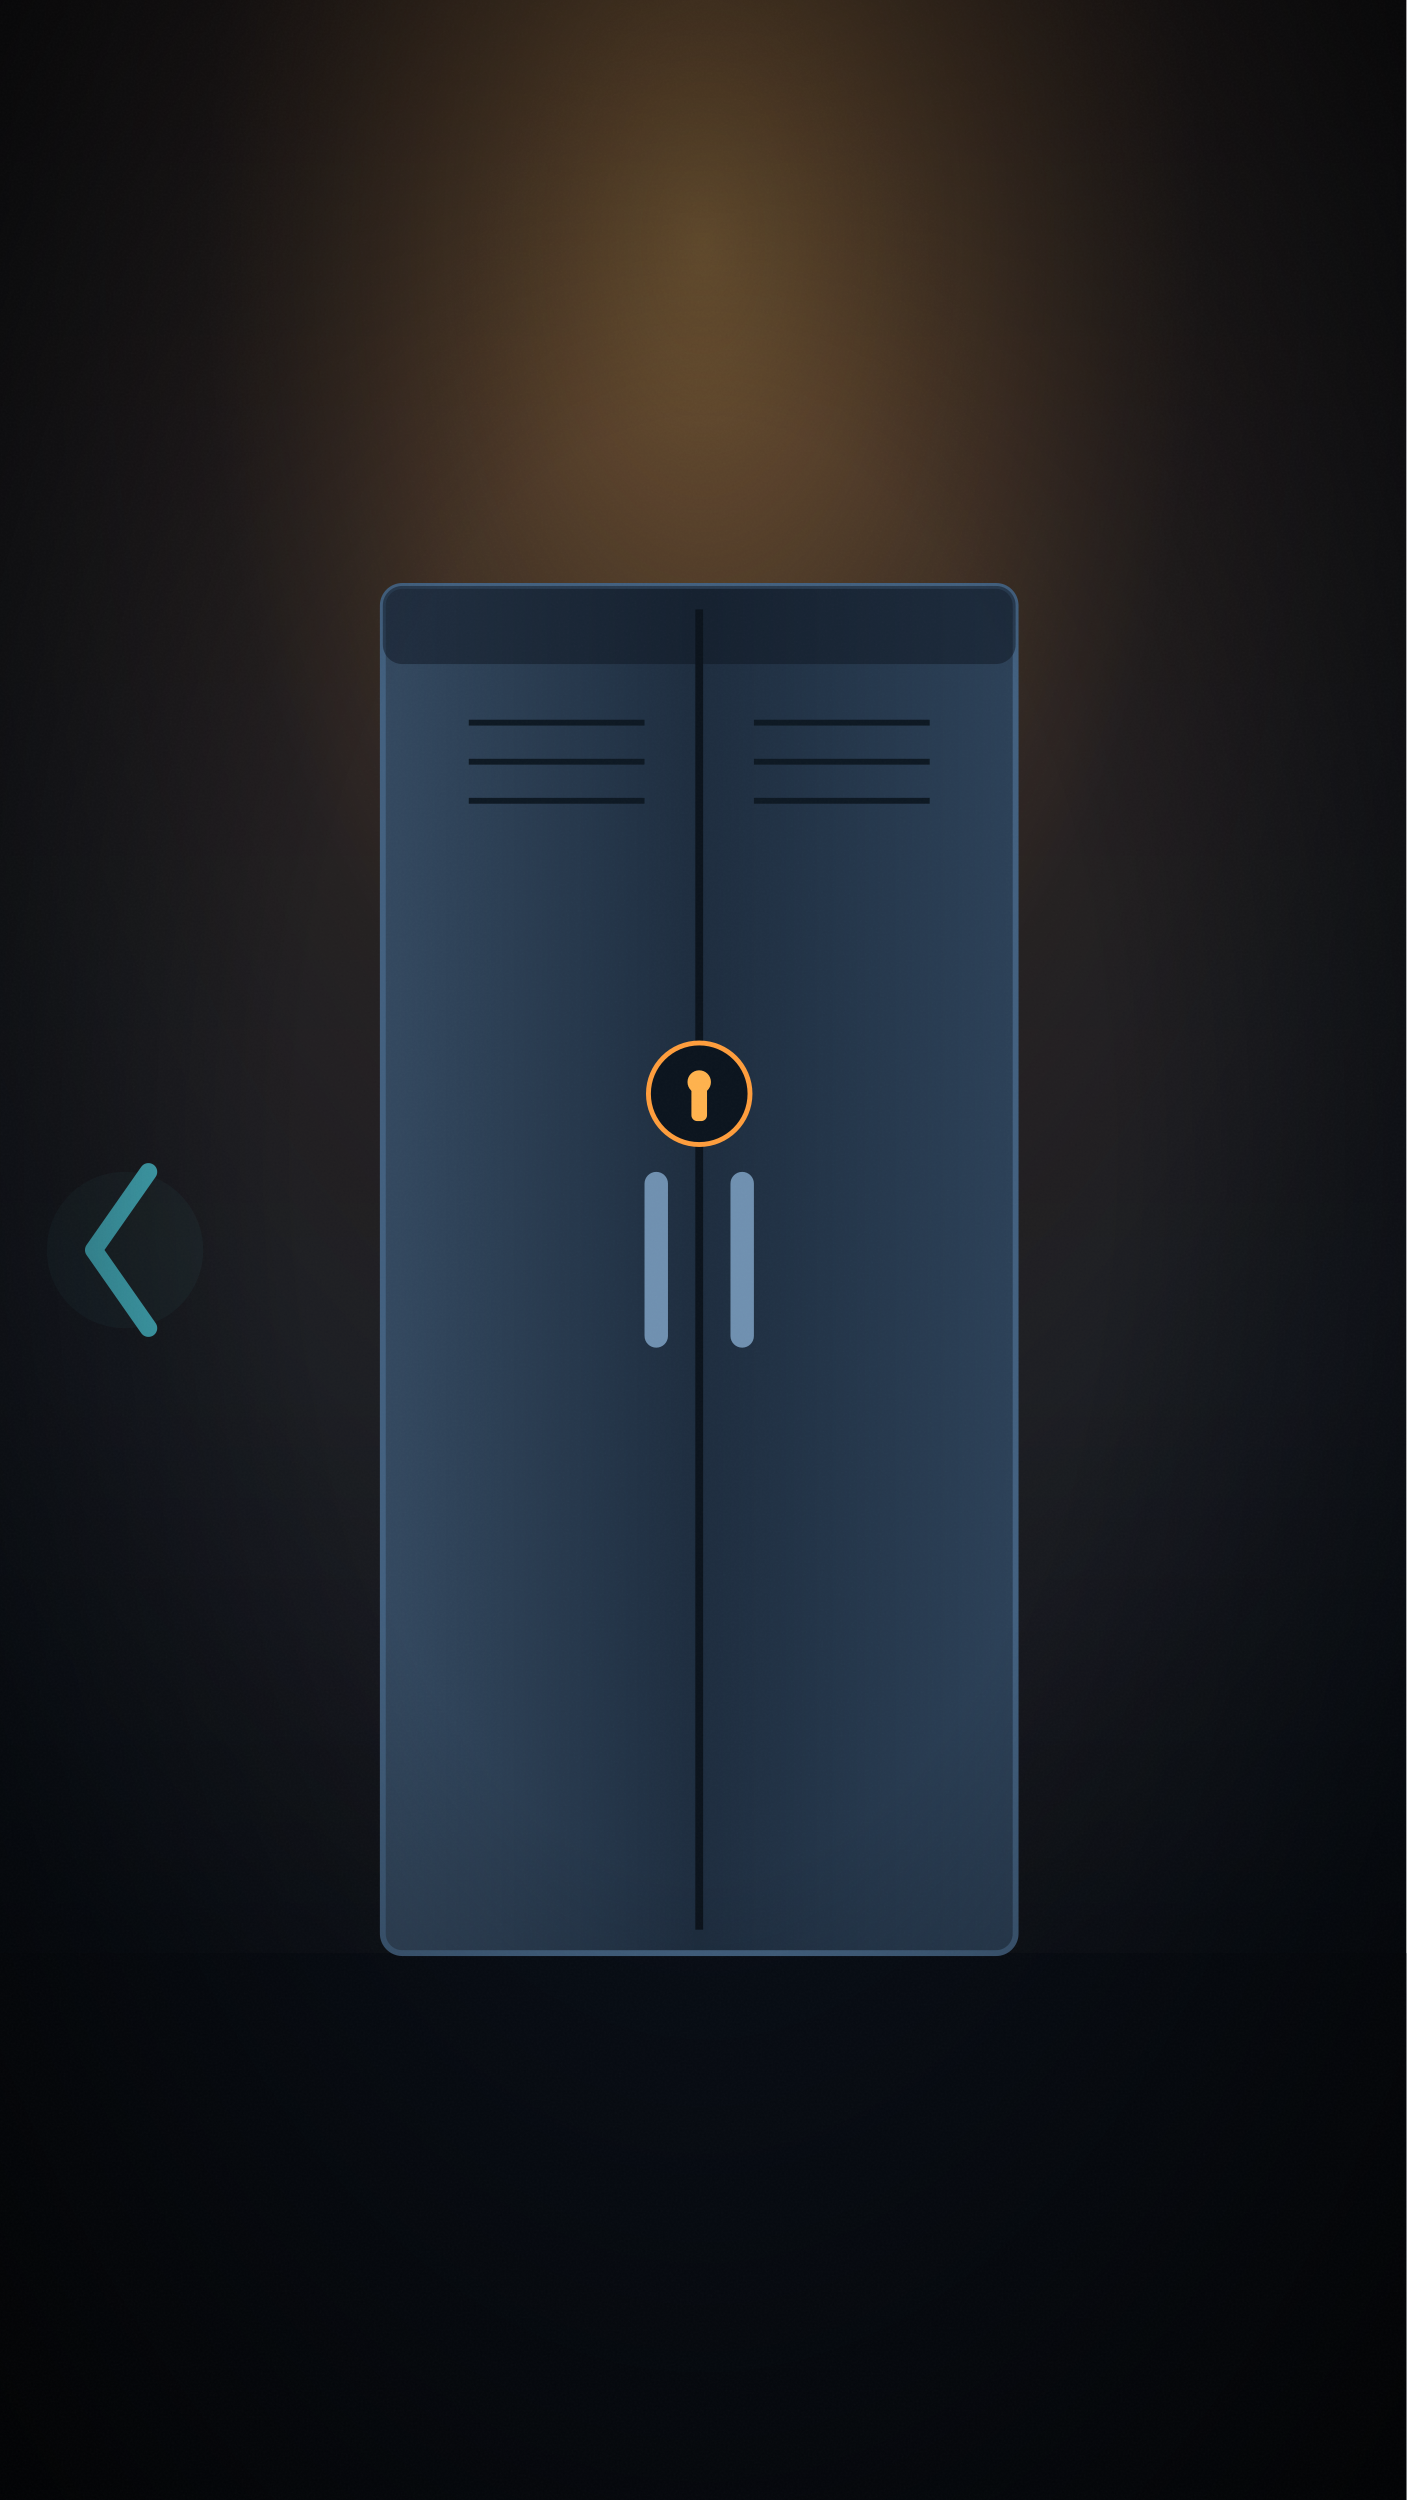
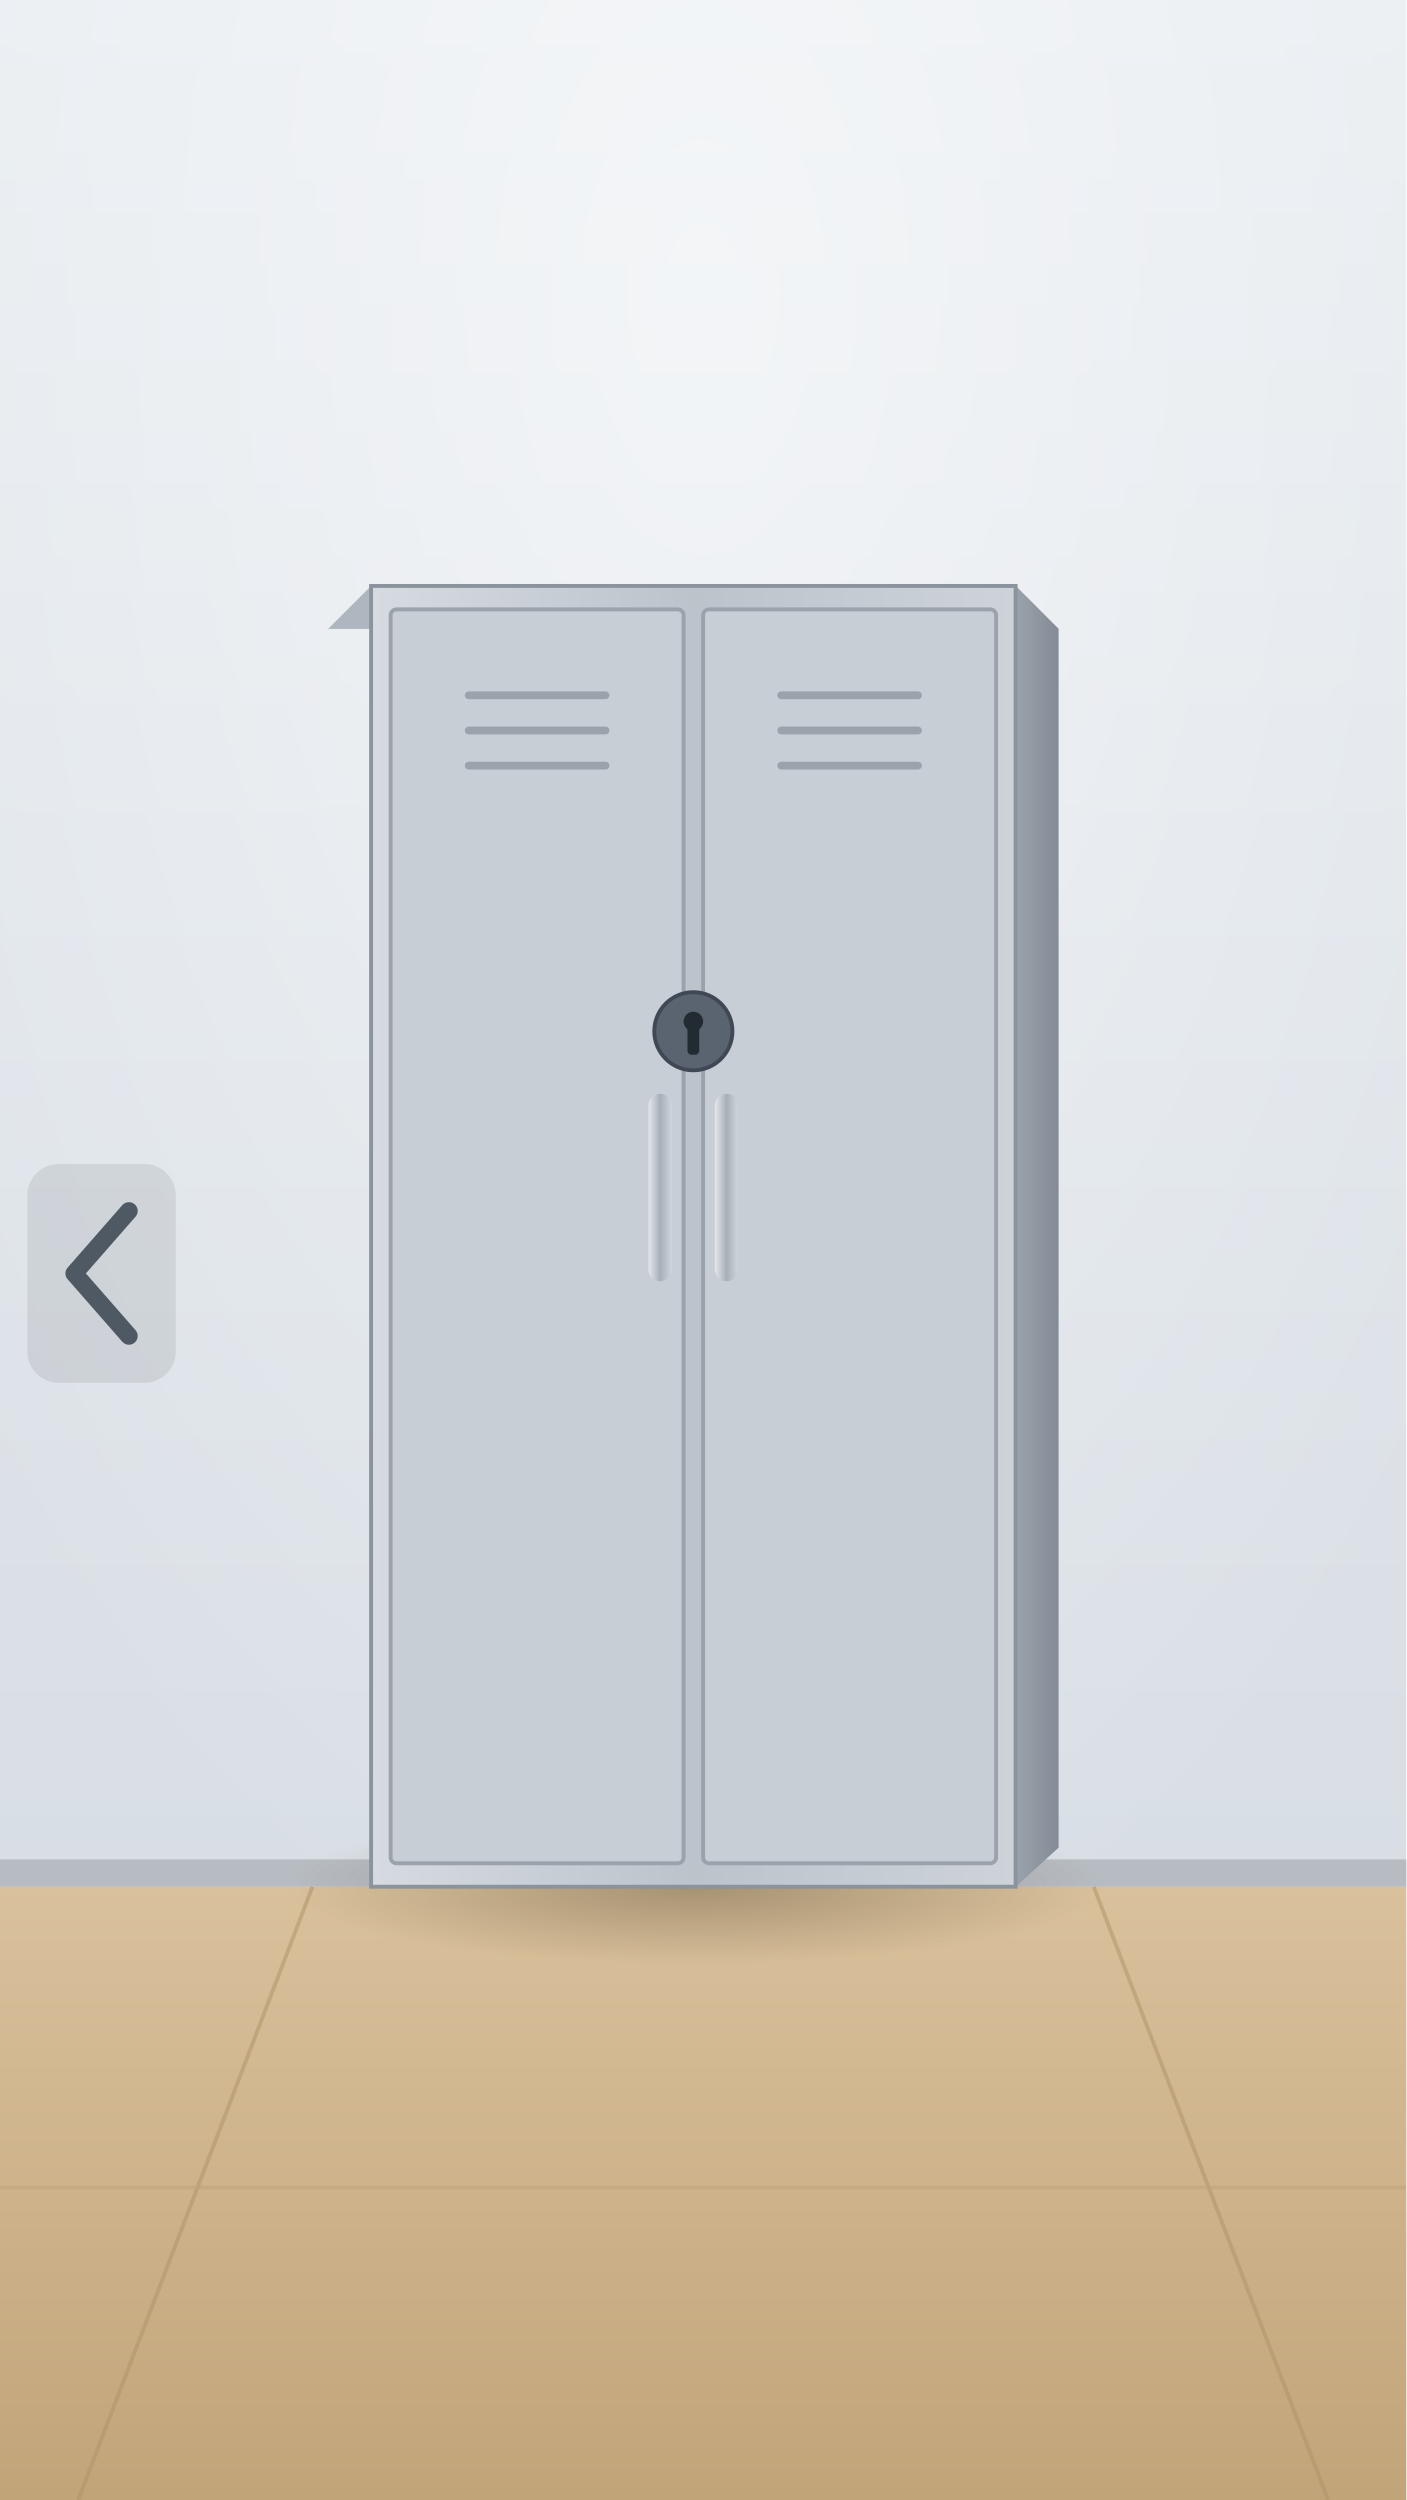
<svg xmlns="http://www.w3.org/2000/svg" viewBox="0 0 720 1280" preserveAspectRatio="xMidYMid slice">
  <defs>
-     <linearGradient id="room" x1="0" y1="0" x2="0" y2="1">
-       <stop offset="0" stop-color="#0a111c" />
-       <stop offset="0.55" stop-color="#0c1521" />
-       <stop offset="1" stop-color="#04070d" />
+     <linearGradient id="wall" x1="0" y1="0" x2="0" y2="1">
+       <stop offset="0" stop-color="#e9edf1" />
+       <stop offset="1" stop-color="#d2d9e0" />
    </linearGradient>
-     <radialGradient id="amber" cx="0.5" cy="0.1" r="0.8">
-       <stop offset="0" stop-color="#ffb24d" stop-opacity="0.4" />
-       <stop offset="0.45" stop-color="#ff8a2b" stop-opacity="0.1" />
-       <stop offset="1" stop-color="#ff8a2b" stop-opacity="0" />
+     <radialGradient id="roomlight" cx="0.5" cy="0.12" r="0.7">
+       <stop offset="0" stop-color="#ffffff" stop-opacity="0.5" />
+       <stop offset="1" stop-color="#ffffff" stop-opacity="0" />
    </radialGradient>
-     <radialGradient id="vig" cx="0.5" cy="0.46" r="0.72">
-       <stop offset="0.4" stop-color="#000" stop-opacity="0" />
-       <stop offset="1" stop-color="#000" stop-opacity="0.82" />
+     <linearGradient id="floor" x1="0" y1="0" x2="0" y2="1">
+       <stop offset="0" stop-color="#d9c19c" />
+       <stop offset="1" stop-color="#c2a479" />
+     </linearGradient>
+     <radialGradient id="contact" cx="0.5" cy="0.5" r="0.5">
+       <stop offset="0" stop-color="#5a4a32" stop-opacity="0.4" />
+       <stop offset="1" stop-color="#5a4a32" stop-opacity="0" />
    </radialGradient>
-     <linearGradient id="metal" x1="0" y1="0" x2="1" y2="0">
-       <stop offset="0" stop-color="#33485f" />
-       <stop offset="0.5" stop-color="#1c2c3e" />
-       <stop offset="1" stop-color="#2b4057" />
+     <linearGradient id="metalFace" x1="0" y1="0" x2="1" y2="0">
+       <stop offset="0" stop-color="#d6dbe1" />
+       <stop offset="0.5" stop-color="#bcc3cb" />
+       <stop offset="1" stop-color="#cdd3d9" />
    </linearGradient>
-     <filter id="grain">
-       <feTurbulence type="fractalNoise" baseFrequency="0.9" numOctaves="2" stitchTiles="stitch" />
-       <feColorMatrix type="saturate" values="0" />
-       <feComponentTransfer>
-         <feFuncA type="linear" slope="0.05" />
-       </feComponentTransfer>
-     </filter>
+     <linearGradient id="metalSide" x1="0" y1="0" x2="1" y2="0">
+       <stop offset="0" stop-color="#9aa2ab" />
+       <stop offset="1" stop-color="#838c96" />
+     </linearGradient>
+     <linearGradient id="handle" x1="0" y1="0" x2="1" y2="0">
+       <stop offset="0" stop-color="#e4e8ec" />
+       <stop offset="0.5" stop-color="#a7afb8" />
+       <stop offset="1" stop-color="#cfd5db" />
+     </linearGradient>
  </defs>
-   <rect width="720" height="1280" fill="url(#room)" />
-   <rect width="720" height="1280" fill="url(#amber)" />
-   <polygon points="0,1000 720,1000 720,1280 0,1280" fill="#070c14" />
-   <g stroke="#4fd0e0" stroke-width="9" stroke-linecap="round" stroke-linejoin="round" fill="none" opacity="0.85">
-     <circle cx="64" cy="640" r="40" fill="#4fd0e0" opacity="0.06" stroke="none" />
-     <polyline points="76,600 48,640 76,680" />
+   <rect width="720" height="1280" fill="url(#wall)" />
+   <rect width="720" height="1280" fill="url(#roomlight)" />
+   <rect x="0" y="952" width="720" height="14" fill="#b7bcc2" />
+   <polygon points="0,966 720,966 720,1280 0,1280" fill="url(#floor)" />
+   <g stroke="#b1936a" stroke-width="2" opacity="0.55">
+     <line x1="160" y1="966" x2="40" y2="1280" />
+     <line x1="560" y1="966" x2="680" y2="1280" />
+     <line x1="0" y1="1120" x2="720" y2="1120" opacity="0.5" />
  </g>
-   <rect x="196" y="300" width="324" height="700" rx="10" fill="url(#metal)" stroke="#42607f" stroke-width="3" />
-   <rect x="196" y="300" width="324" height="40" rx="10" fill="#0c1420" opacity="0.5" />
-   <line x1="358" y1="312" x2="358" y2="988" stroke="#0a121b" stroke-width="4" />
-   <g stroke="#0c1722" stroke-width="3">
-     <line x1="240" y1="370" x2="330" y2="370" />
-     <line x1="240" y1="390" x2="330" y2="390" />
-     <line x1="240" y1="410" x2="330" y2="410" />
-     <line x1="386" y1="370" x2="476" y2="370" />
-     <line x1="386" y1="390" x2="476" y2="390" />
-     <line x1="386" y1="410" x2="476" y2="410" />
+   <ellipse cx="356" cy="966" rx="210" ry="40" fill="url(#contact)" />
+   <rect x="14" y="596" width="76" height="112" rx="16" fill="#000000" opacity="0.08" />
+   <g stroke="#2f3b46" stroke-width="9" stroke-linecap="round" stroke-linejoin="round" fill="none" opacity="0.8">
+     <polyline points="66,620 38,652 66,684" />
  </g>
-   <rect x="330" y="600" width="12" height="90" rx="6" fill="#6f90b0" />
-   <rect x="374" y="600" width="12" height="90" rx="6" fill="#6f90b0" />
-   <circle cx="358" cy="560" r="26" fill="#0a131d" stroke="#ff9d3c" stroke-width="2.5" />
-   <circle cx="358" cy="554" r="6" fill="#ffb24d" />
-   <rect x="354" y="556" width="8" height="18" rx="3" fill="#ffb24d" />
-   <rect width="720" height="1280" fill="url(#vig)" />
-   <rect width="720" height="1280" filter="url(#grain)" opacity="0.5" />
+   <polygon points="190,300 520,300 542,322 168,322" fill="#aeb6bf" />
+   <polygon points="520,300 542,322 542,946 520,966" fill="url(#metalSide)" />
+   <rect x="190" y="300" width="330" height="666" fill="url(#metalFace)" stroke="#8b939c" stroke-width="2" />
+   <rect x="200" y="312" width="150" height="642" rx="3" fill="#c8ced5" stroke="#9aa2ab" stroke-width="2" />
+   <rect x="360" y="312" width="150" height="642" rx="3" fill="#c8ced5" stroke="#9aa2ab" stroke-width="2" />
+   <g stroke="#9aa2ab" stroke-width="4" stroke-linecap="round">
+     <line x1="240" y1="356" x2="310" y2="356" />
+     <line x1="240" y1="374" x2="310" y2="374" />
+     <line x1="240" y1="392" x2="310" y2="392" />
+     <line x1="400" y1="356" x2="470" y2="356" />
+     <line x1="400" y1="374" x2="470" y2="374" />
+     <line x1="400" y1="392" x2="470" y2="392" />
+   </g>
+   <rect x="332" y="560" width="12" height="96" rx="6" fill="url(#handle)" />
+   <rect x="366" y="560" width="12" height="96" rx="6" fill="url(#handle)" />
+   <circle cx="355" cy="528" r="20" fill="#5a6470" stroke="#3f4854" stroke-width="2" />
+   <circle cx="355" cy="523" r="5" fill="#222a32" />
+   <rect x="352" y="525" width="6" height="15" rx="2" fill="#222a32" />
</svg>
